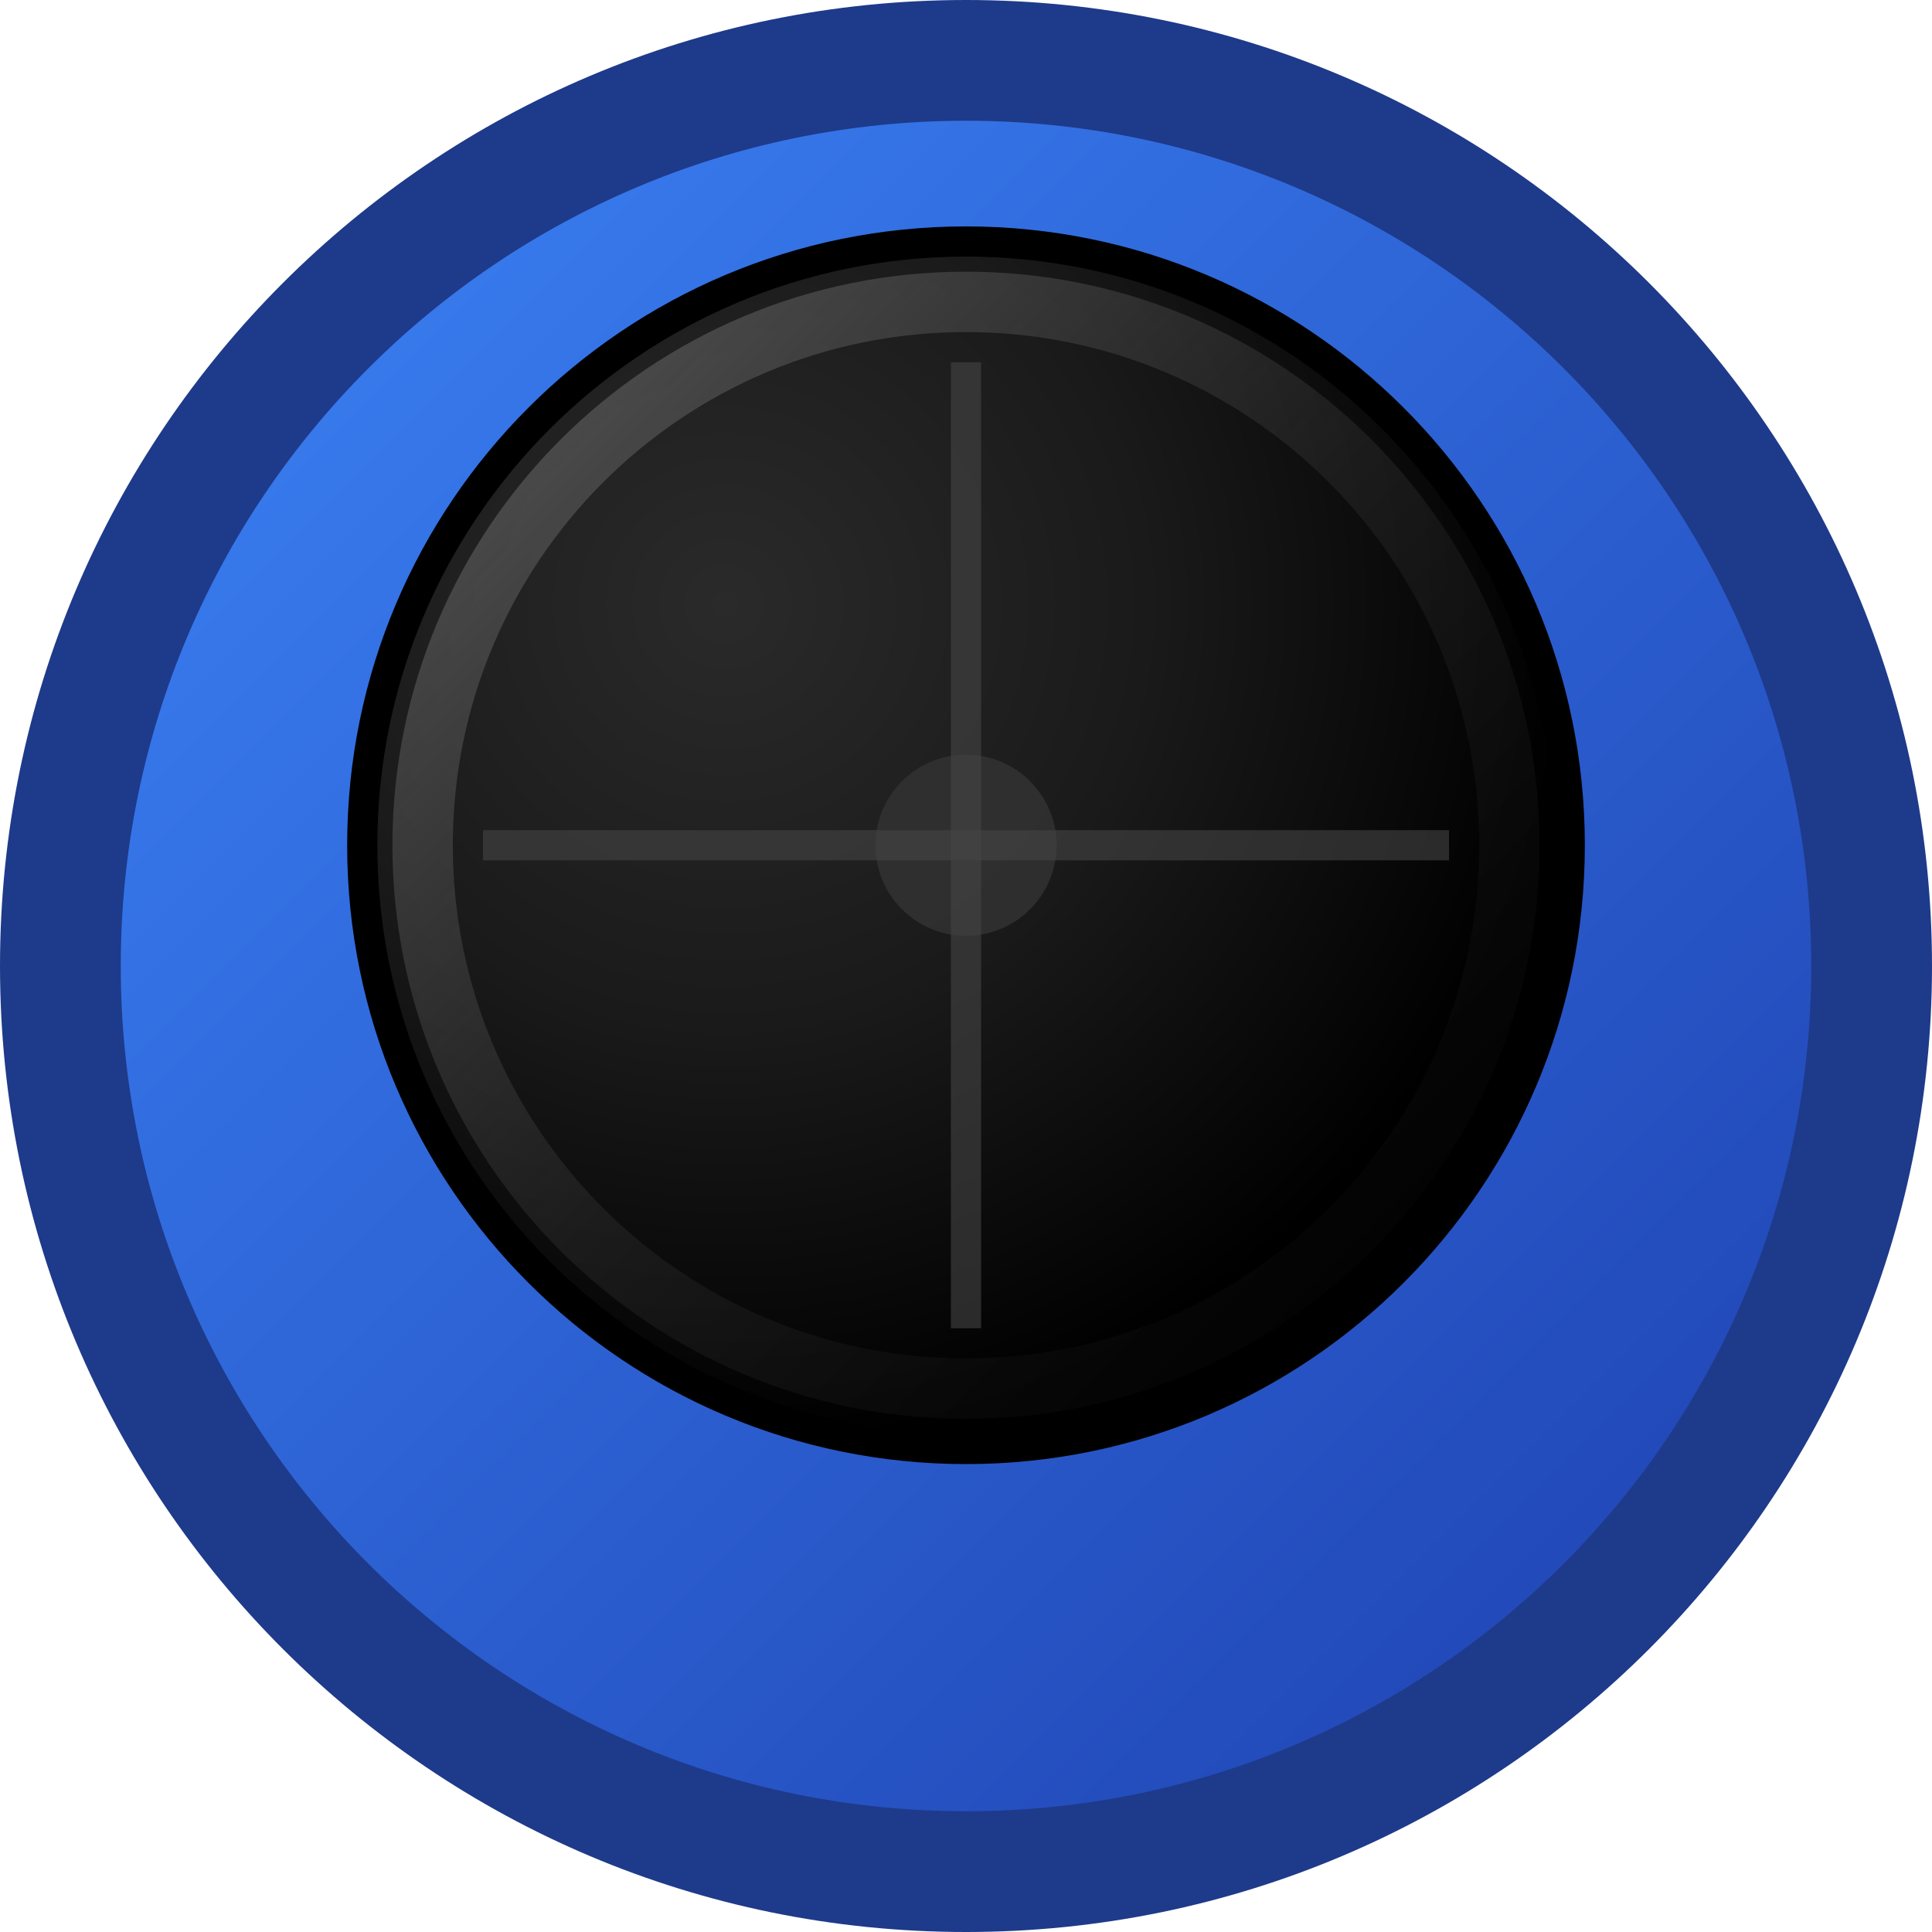
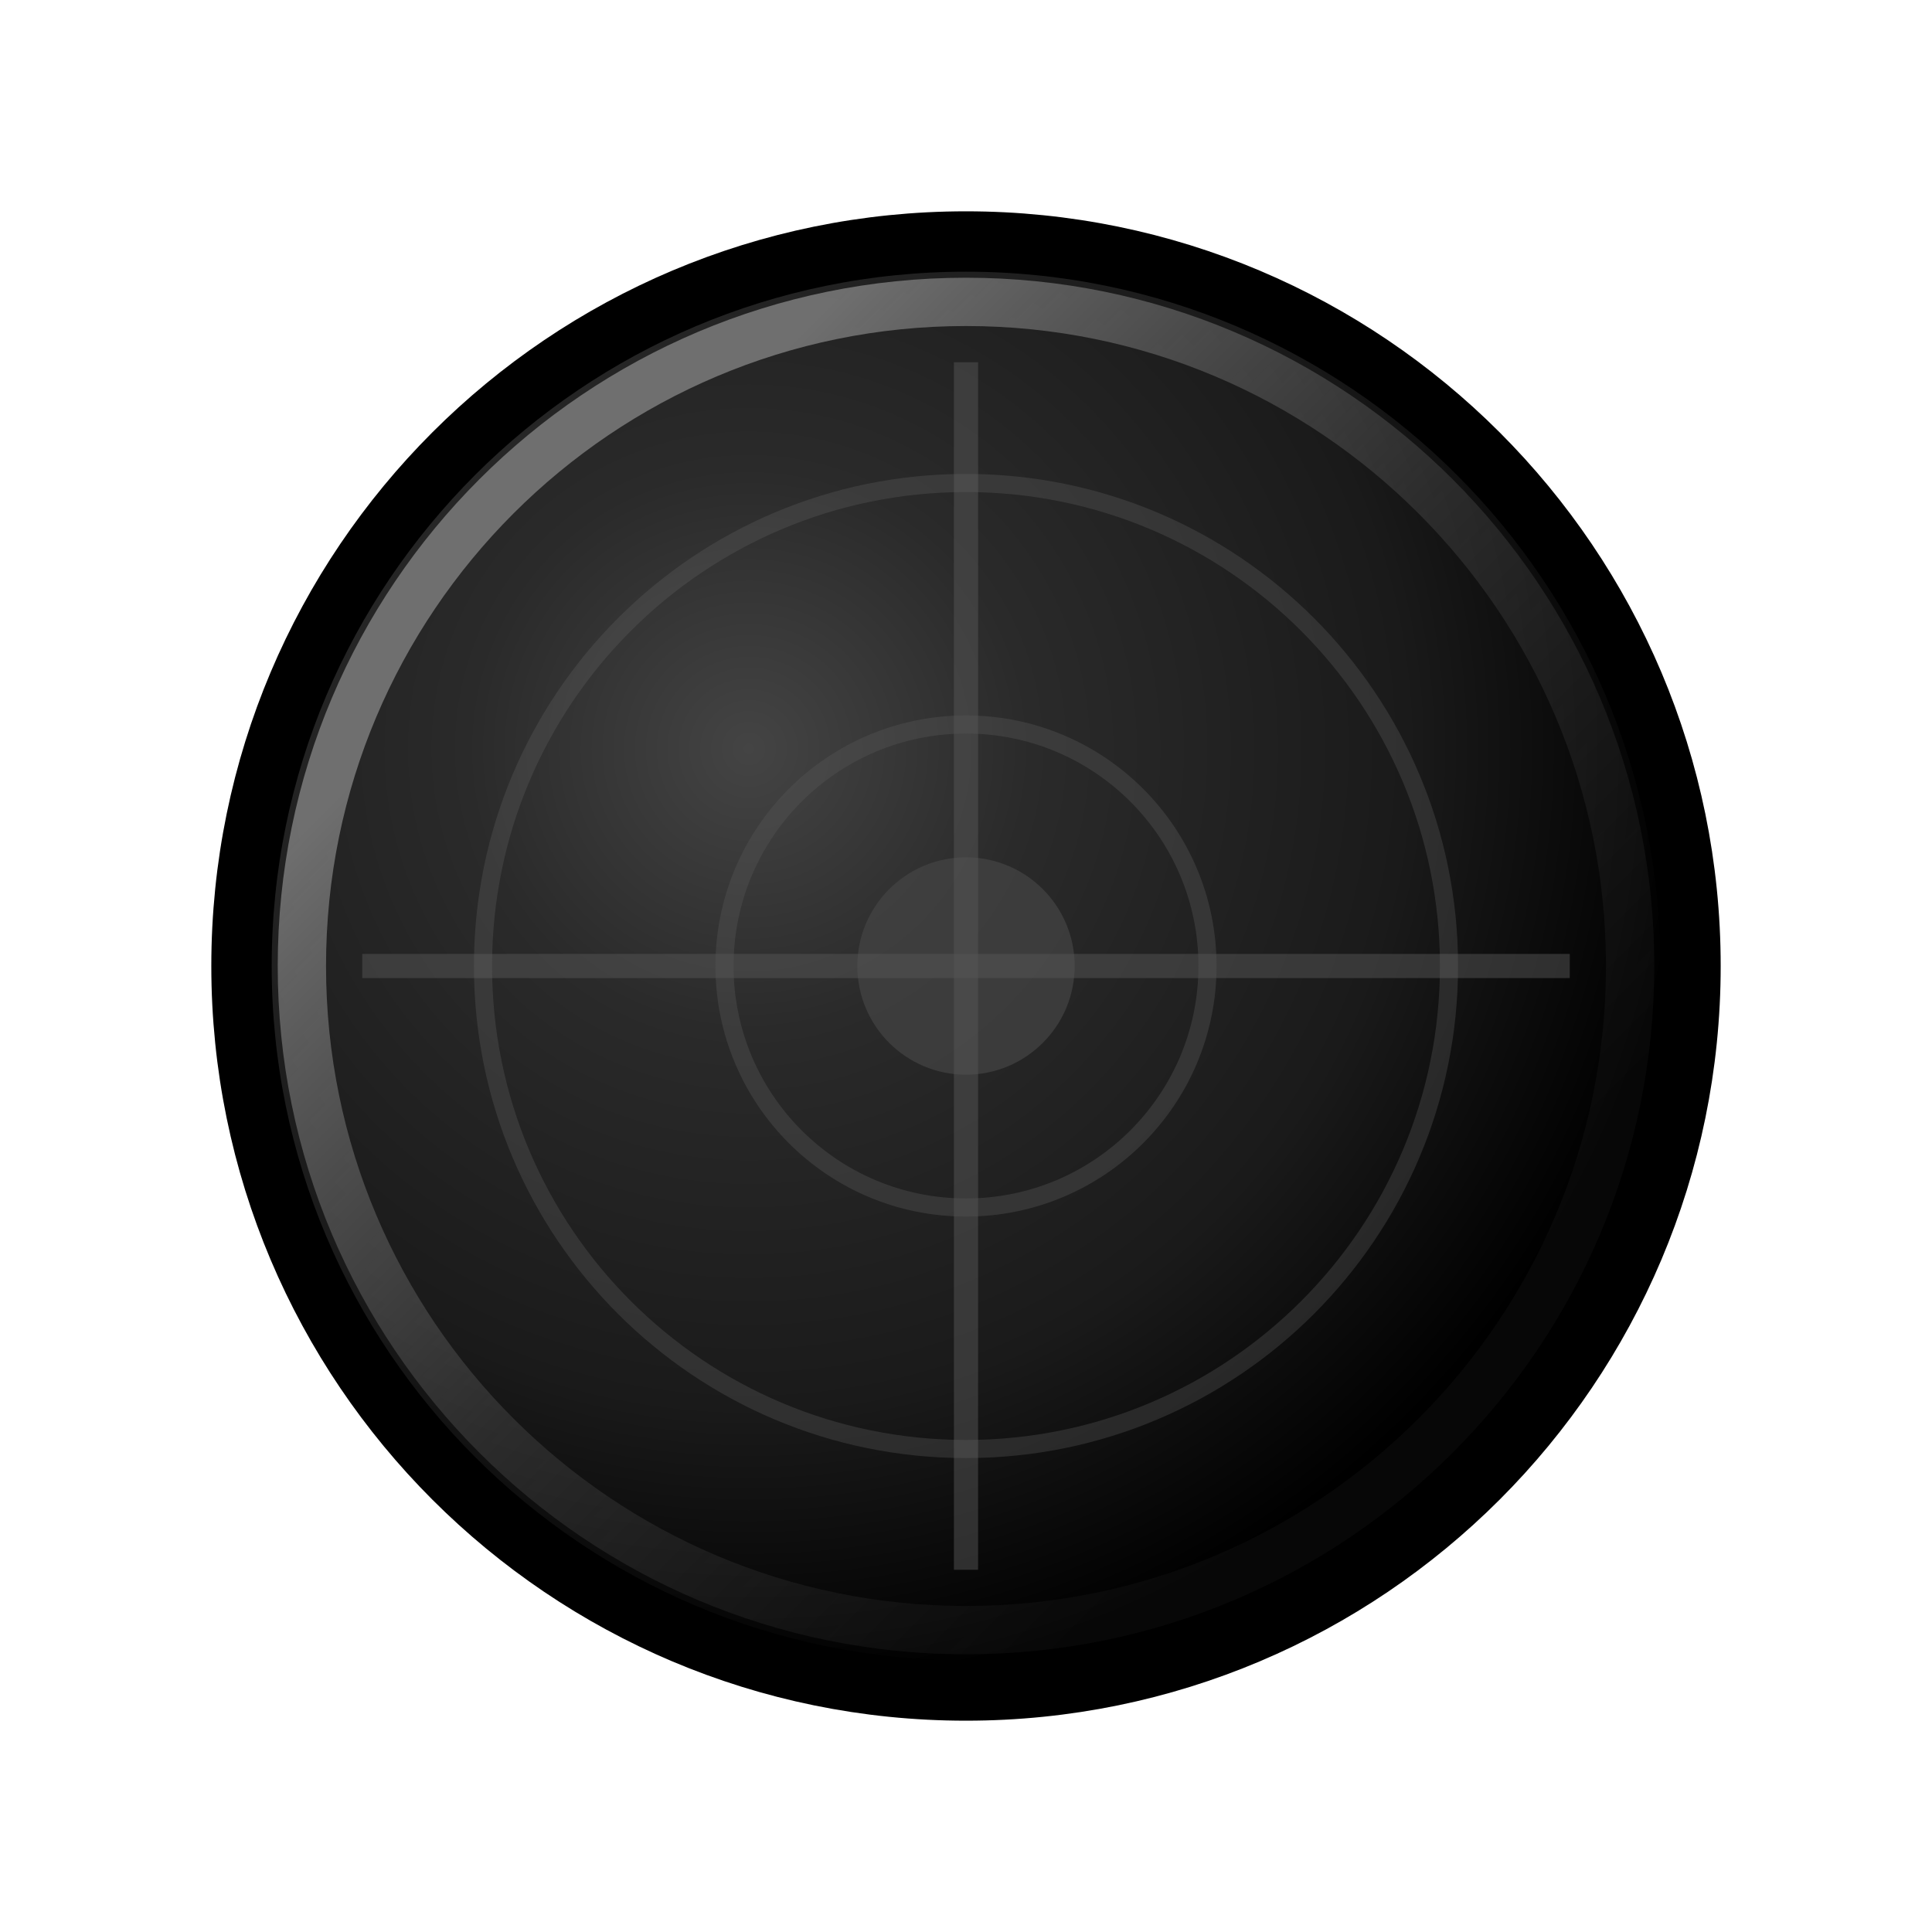
<svg xmlns="http://www.w3.org/2000/svg" width="32" height="32" viewBox="0 0 32 32" fill="none">
-   <circle cx="16" cy="16" r="16" fill="#1e3a8a" />
-   <circle cx="16" cy="16" r="14" fill="url(#bgGradient)" />
  <g>
-     <ellipse cx="16" cy="16" rx="10" ry="4" fill="url(#puckGradient)" />
-     <circle cx="16" cy="14" r="10" fill="url(#topGradient)" stroke="#000" stroke-width="0.5" />
-     <ellipse cx="16" cy="14" rx="9" ry="9" fill="none" stroke="url(#edgeGradient)" stroke-width="1" />
-     <circle cx="16" cy="14" r="1.5" fill="#333" opacity="0.8" />
-     <line x1="8" y1="14" x2="24" y2="14" stroke="#444" stroke-width="0.5" opacity="0.6" />
-     <line x1="16" y1="6" x2="16" y2="22" stroke="#444" stroke-width="0.5" opacity="0.6" />
+     <ellipse cx="16" cy="18" rx="12" ry="5" fill="url(#puckShadow)" />
+     <circle cx="16" cy="16" r="12" fill="url(#topGradient)" stroke="#000" stroke-width="1" />
+     <circle cx="16" cy="16" r="11" fill="none" stroke="url(#edgeHighlight)" stroke-width="0.8" />
+     <circle cx="16" cy="16" r="1.8" fill="#444" opacity="0.7" />
+     <line x1="6" y1="16" x2="26" y2="16" stroke="#555" stroke-width="0.4" opacity="0.5" />
+     <line x1="16" y1="6" x2="16" y2="26" stroke="#555" stroke-width="0.4" opacity="0.5" />
+     <circle cx="16" cy="16" r="8" fill="none" stroke="#666" stroke-width="0.3" opacity="0.3" />
+     <circle cx="16" cy="16" r="4" fill="none" stroke="#555" stroke-width="0.3" opacity="0.4" />
  </g>
  <defs>
-     <linearGradient id="bgGradient" x1="0%" y1="0%" x2="100%" y2="100%">
-       <stop offset="0%" style="stop-color:#3b82f6;stop-opacity:1" />
-       <stop offset="100%" style="stop-color:#1e40af;stop-opacity:1" />
-     </linearGradient>
-     <linearGradient id="puckGradient" x1="0%" y1="0%" x2="0%" y2="100%">
-       <stop offset="0%" style="stop-color:#1a1a1a;stop-opacity:1" />
-       <stop offset="100%" style="stop-color:#000;stop-opacity:1" />
-     </linearGradient>
-     <radialGradient id="topGradient" cx="30%" cy="30%" r="70%">
-       <stop offset="0%" style="stop-color:#2a2a2a;stop-opacity:1" />
-       <stop offset="50%" style="stop-color:#1a1a1a;stop-opacity:1" />
+     <radialGradient id="puckShadow" cx="50%" cy="30%" r="60%">
+       <stop offset="0%" style="stop-color:#222;stop-opacity:0.8" />
+       <stop offset="100%" style="stop-color:#000;stop-opacity:0.4" />
+     </radialGradient>
+     <radialGradient id="topGradient" cx="35%" cy="35%" r="65%">
+       <stop offset="0%" style="stop-color:#444;stop-opacity:1" />
+       <stop offset="30%" style="stop-color:#2a2a2a;stop-opacity:1" />
+       <stop offset="70%" style="stop-color:#1a1a1a;stop-opacity:1" />
      <stop offset="100%" style="stop-color:#000;stop-opacity:1" />
    </radialGradient>
-     <linearGradient id="edgeGradient" x1="0%" y1="0%" x2="100%" y2="100%">
-       <stop offset="0%" style="stop-color:#666;stop-opacity:0.8" />
-       <stop offset="50%" style="stop-color:#333;stop-opacity:0.4" />
-       <stop offset="100%" style="stop-color:#000;stop-opacity:0.2" />
+     <linearGradient id="edgeHighlight" x1="20%" y1="20%" x2="80%" y2="80%">
+       <stop offset="0%" style="stop-color:#777;stop-opacity:0.9" />
+       <stop offset="50%" style="stop-color:#444;stop-opacity:0.5" />
+       <stop offset="100%" style="stop-color:#222;stop-opacity:0.2" />
    </linearGradient>
  </defs>
</svg>
